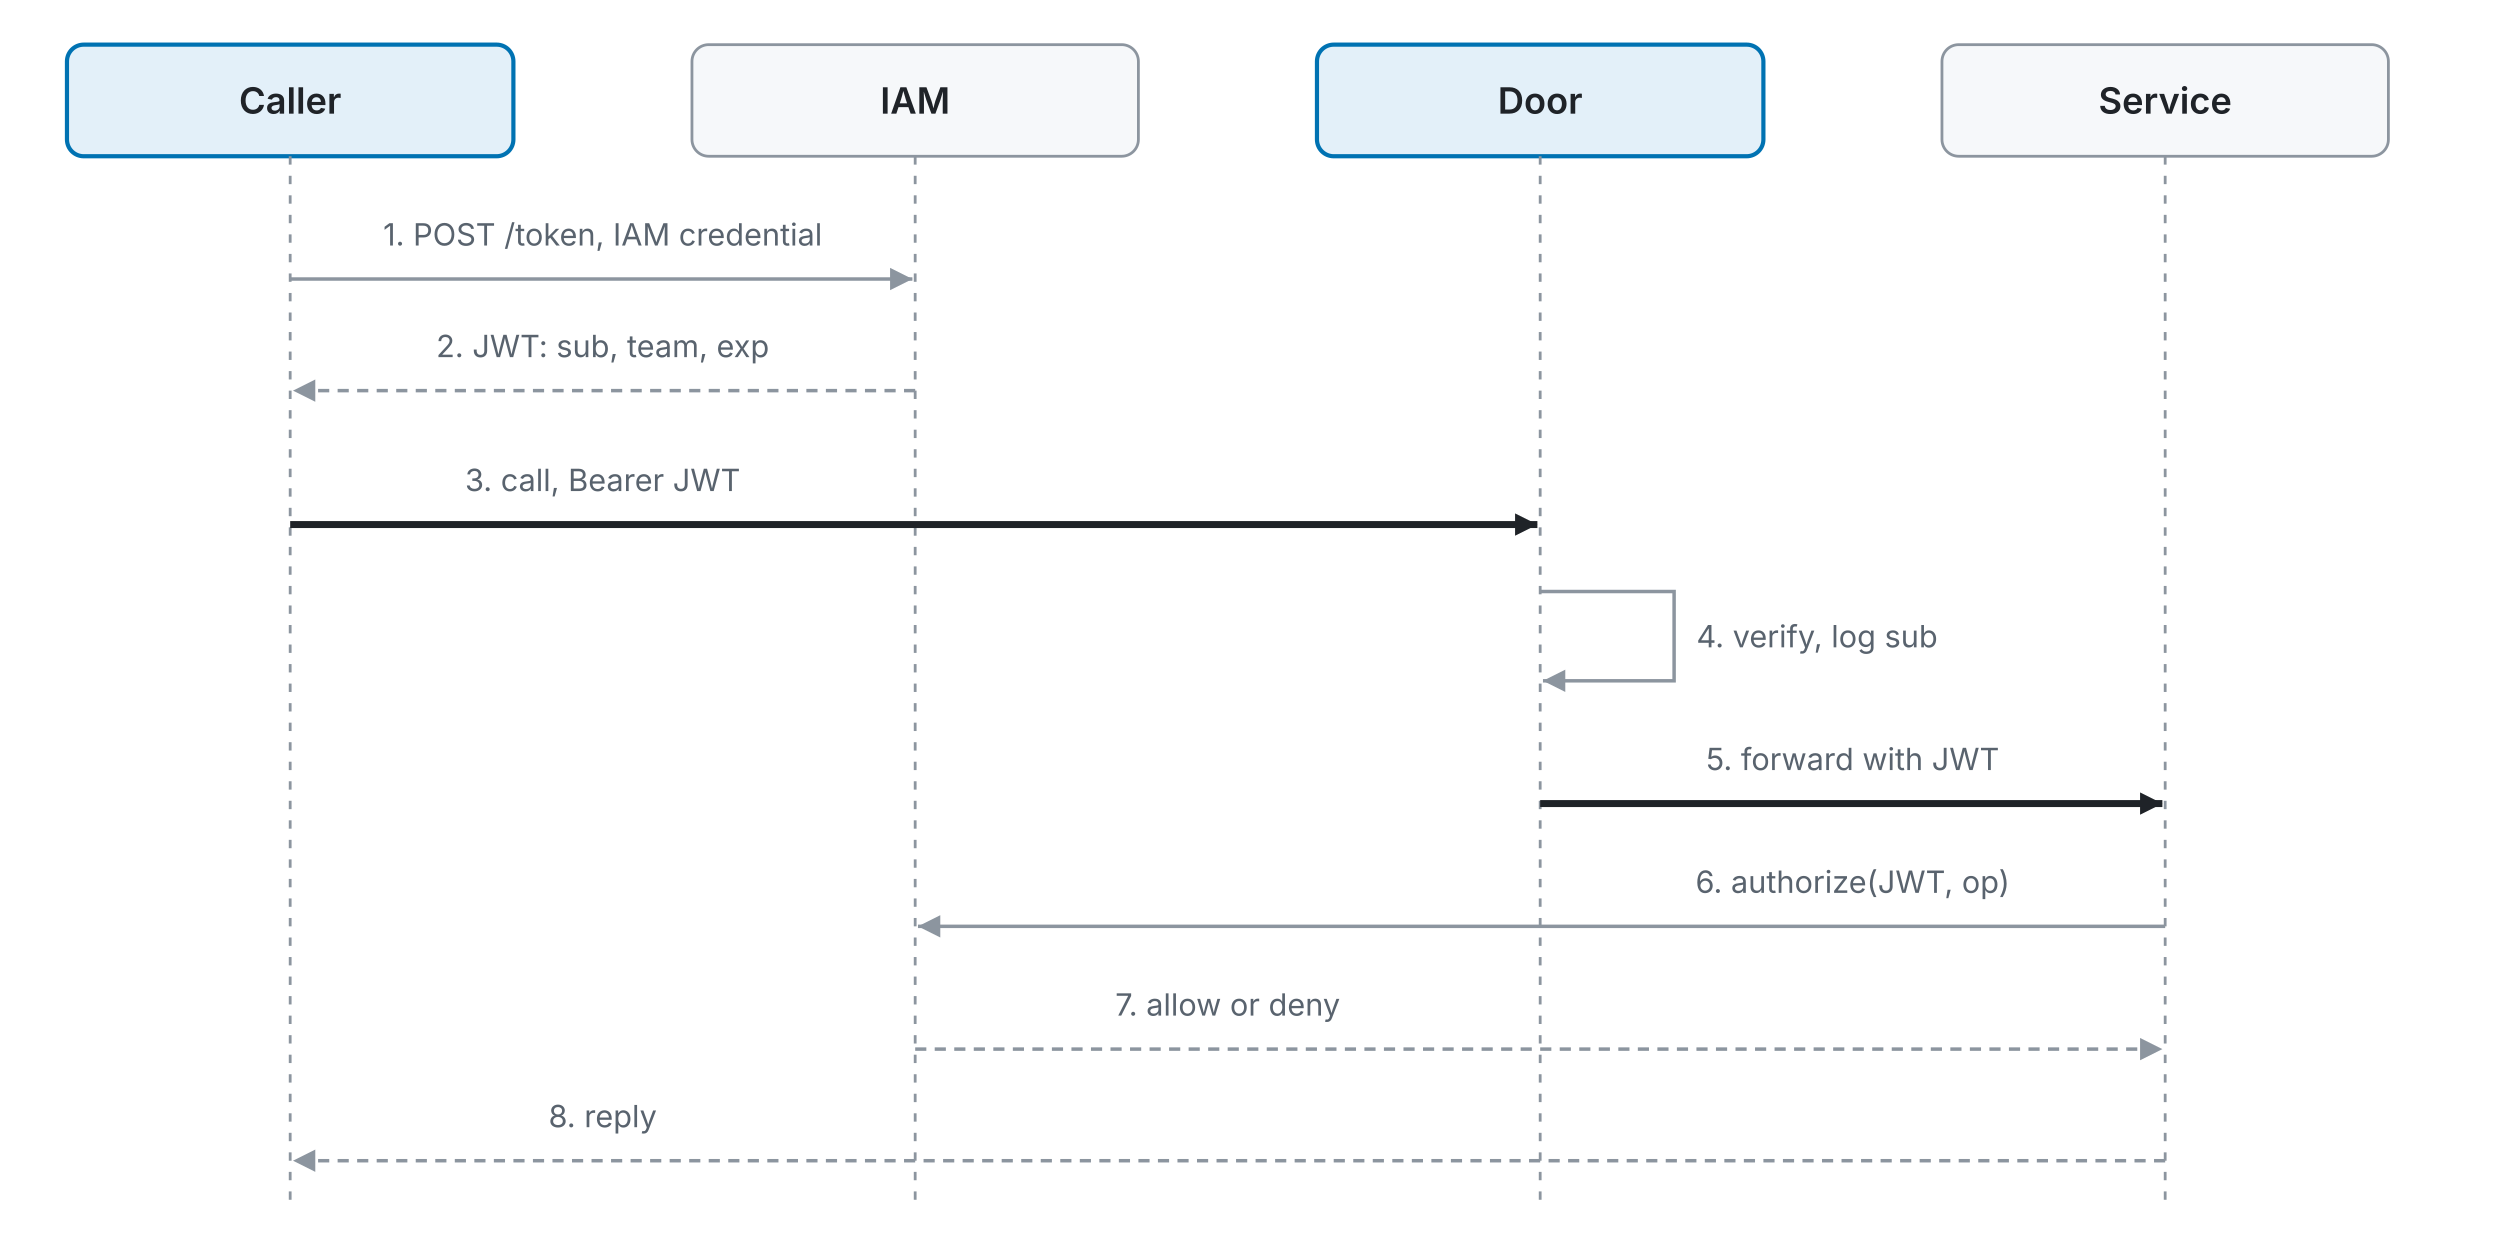
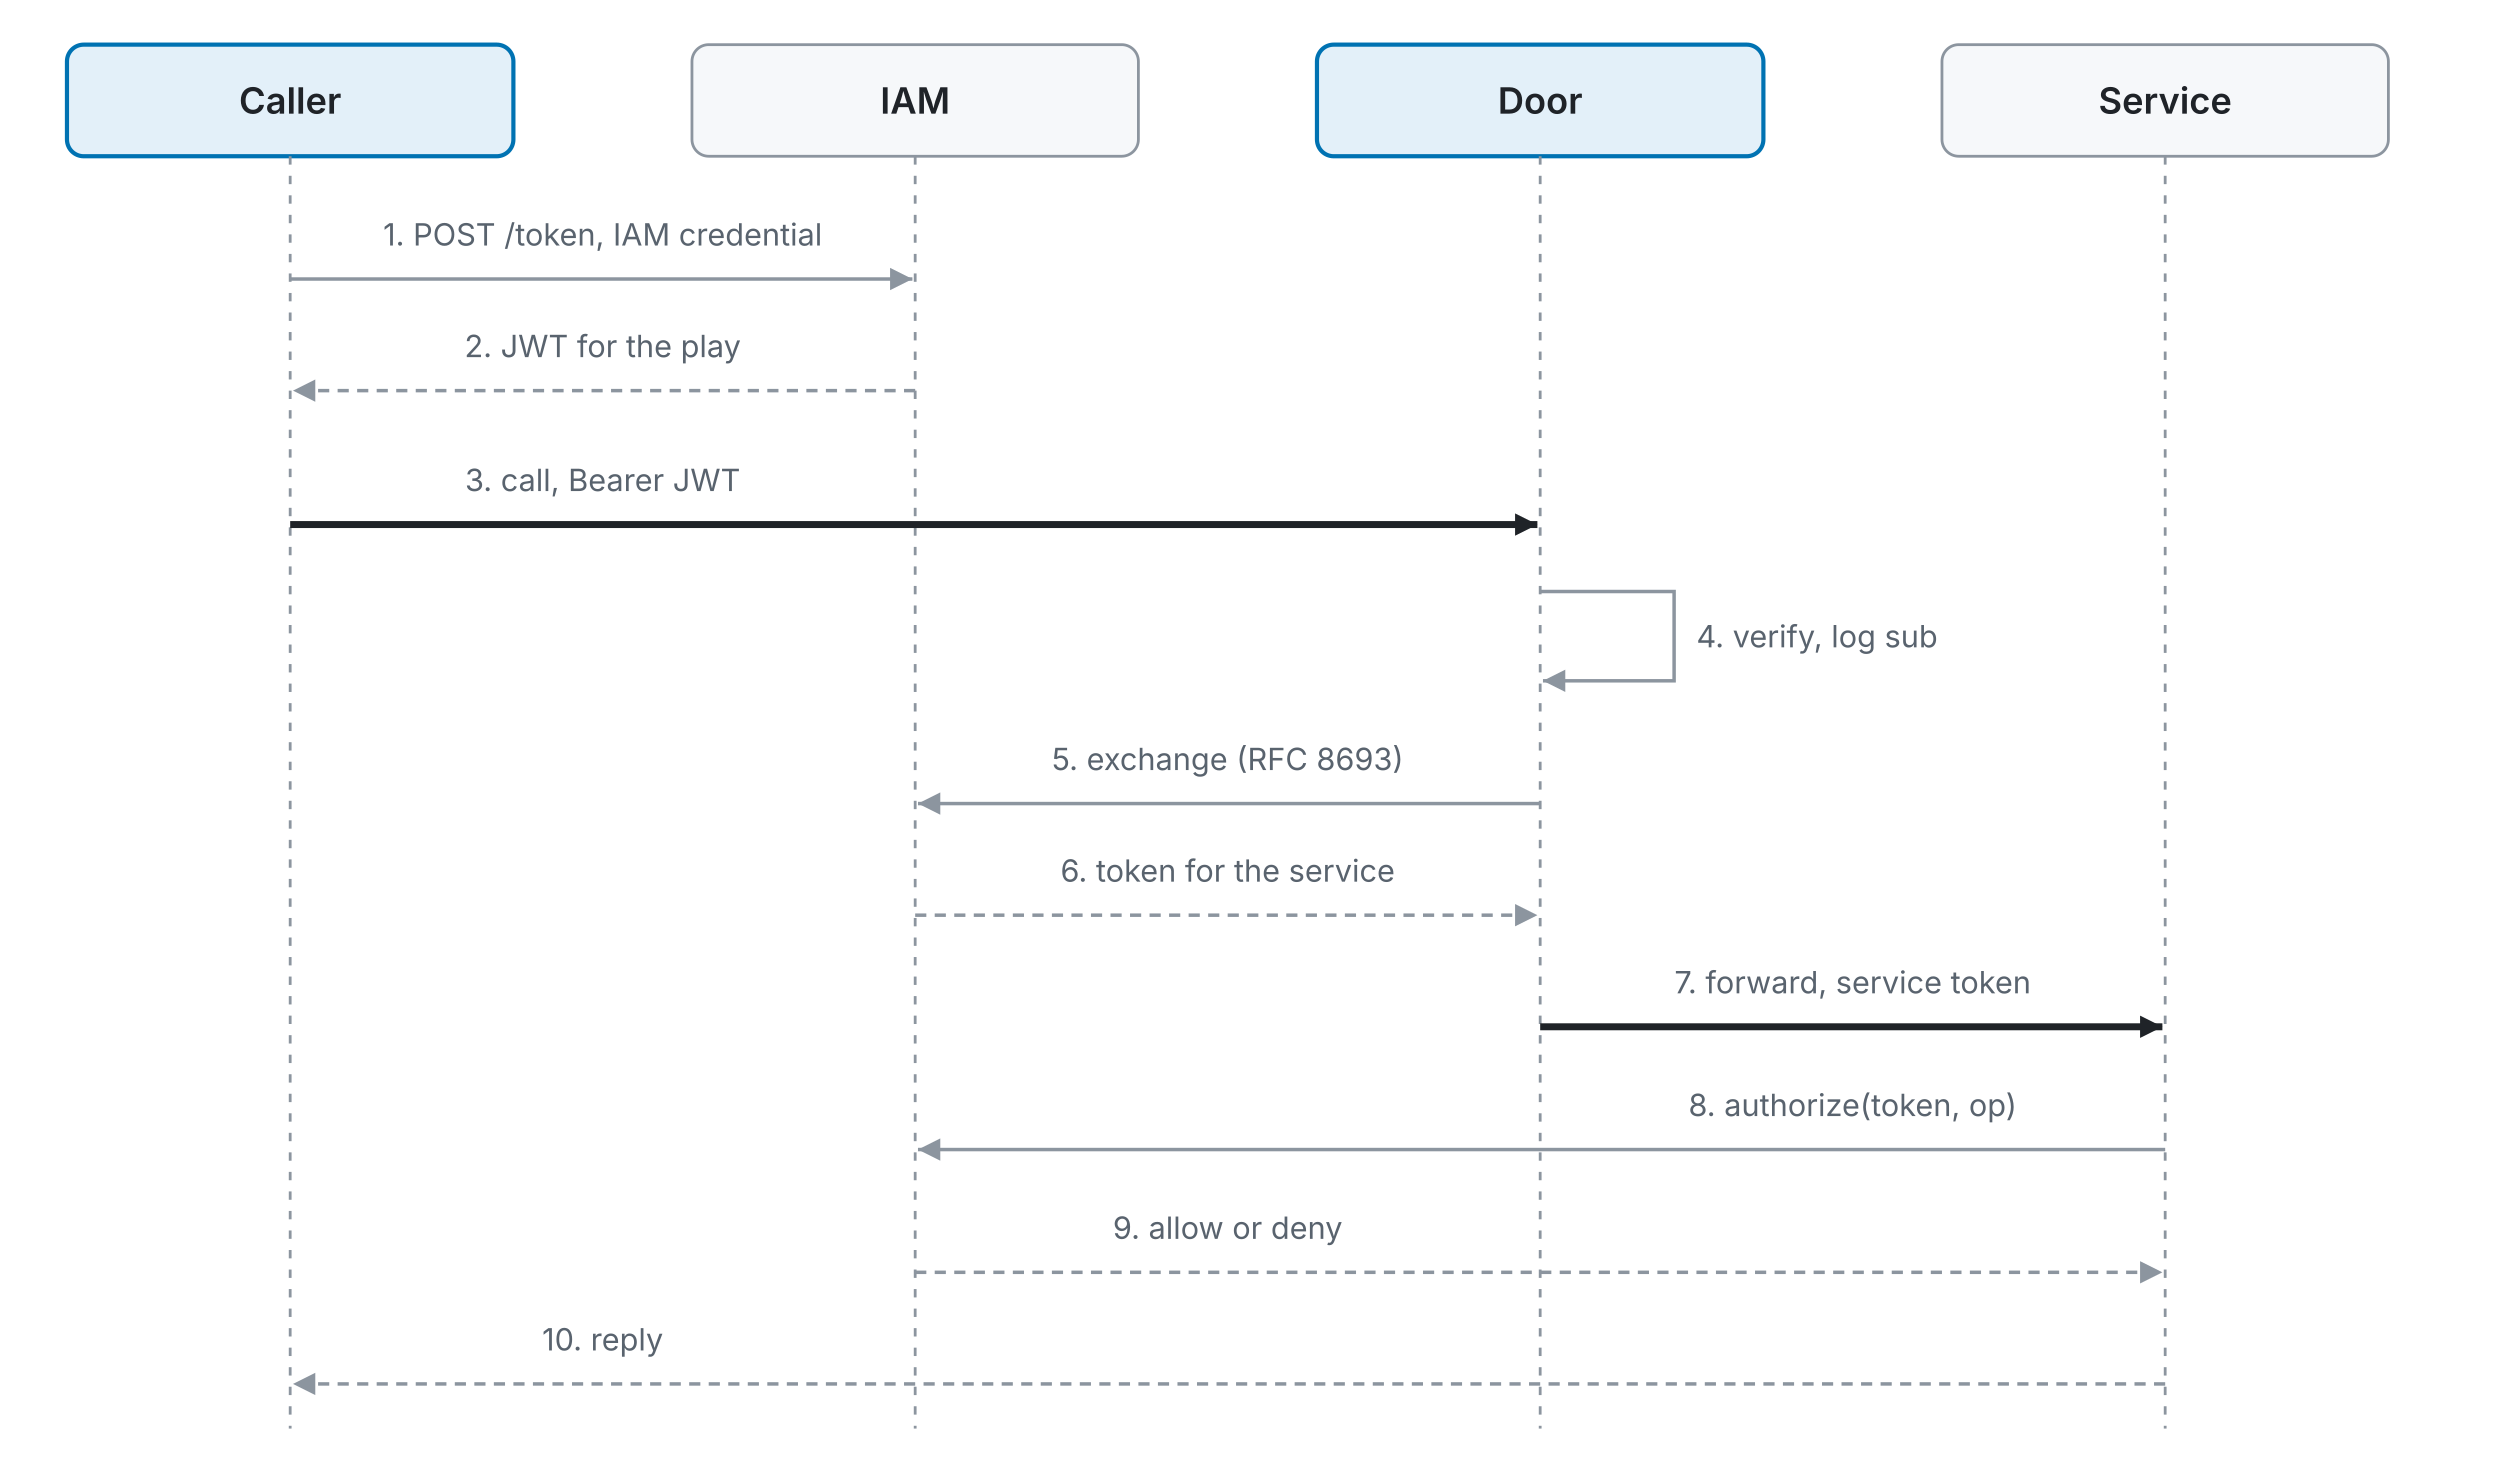
- <svg xmlns="http://www.w3.org/2000/svg" width="896" height="448" viewBox="0 0 896 448" role="img" aria-label="Sequence of one call: the caller swaps its IAM credential for a JWT and calls the door with it; the door verifies it and logs the caller, forwards the call with the JWT to the service, which asks IAM to authorize the operation, and the reply returns to the caller.">
+ <svg xmlns="http://www.w3.org/2000/svg" width="896" height="528" viewBox="0 0 896 528" role="img" aria-label="Sequence of one call: the caller swaps its IAM credential for a JWT that lasts the play and calls the door with it. The door verifies it, logs the caller and exchanges it at IAM for a short-lived token scoped to the service, then forwards the call with that token. The service asks IAM to authorize the operation, and the reply returns to the caller.">
  <defs>
    <style>svg{font-family:-apple-system,"Segoe UI",system-ui,sans-serif}
.box{fill:#f6f8fa;stroke:#8c959f;stroke-width:1}
.ext{fill:none;stroke:#8c959f;stroke-width:1.25;stroke-dasharray:5 4}
.focus{fill:#e3f0f9;stroke:#0072b2;stroke-width:1.5}
.region{fill:none;stroke:#8c959f;stroke-width:1}
.t{fill:#1f2328;font-size:13px;font-weight:600}
.s{fill:#59636e;font-size:11px}
.bold{stroke:#1f2328;stroke-width:2.5;fill:none}
.thin{stroke:#8c959f;stroke-width:1.25;fill:none}
.dash{stroke:#8c959f;stroke-width:1.25;fill:none;stroke-dasharray:4 3}
.life{stroke:#8c959f;stroke-width:1;stroke-dasharray:3 4;fill:none}
.head-ink{fill:#1f2328}.head-rule{fill:#8c959f}</style>
    <marker id="f2hi" viewBox="0 0 10 10" refX="10" refY="5" markerWidth="8" markerHeight="8" markerUnits="userSpaceOnUse" orient="auto">
      <path class="head-ink" d="M0,0 L10,5 L0,10 z" />
    </marker>
    <marker id="f2hr" viewBox="0 0 10 10" refX="10" refY="5" markerWidth="8" markerHeight="8" markerUnits="userSpaceOnUse" orient="auto">
      <path class="head-rule" d="M0,0 L10,5 L0,10 z" />
    </marker>
  </defs>
  <g class="node">
    <rect class="focus" x="24" y="16" width="160" height="40" rx="6" />
    <text class="t" x="104" y="36" text-anchor="middle" dominant-baseline="central">Caller</text>
  </g>
  <g class="node">
    <rect class="box" x="248" y="16" width="160" height="40" rx="6" />
    <text class="t" x="328" y="36" text-anchor="middle" dominant-baseline="central">IAM</text>
  </g>
  <g class="node">
    <rect class="focus" x="472" y="16" width="160" height="40" rx="6" />
    <text class="t" x="552" y="36" text-anchor="middle" dominant-baseline="central">Door</text>
  </g>
  <g class="node">
    <rect class="box" x="696" y="16" width="160" height="40" rx="6" />
    <text class="t" x="776" y="36" text-anchor="middle" dominant-baseline="central">Service</text>
  </g>
-   <path class="life" d="M104 56 V432" />
-   <path class="life" d="M328 56 V432" />
-   <path class="life" d="M552 56 V432" />
-   <path class="life" d="M776 56 V432" />
+   <path class="life" d="M104 56 V512" />
+   <path class="life" d="M328 56 V512" />
+   <path class="life" d="M552 56 V512" />
+   <path class="life" d="M776 56 V512" />
  <text class="s" x="216" y="88" text-anchor="middle">1. POST /token, IAM credential</text>
  <path class="thin" d="M104 100 H327" marker-end="url(#f2hr)" />
-   <text class="s" x="216" y="128" text-anchor="middle">2. JWT: sub, team, exp</text>
+   <text class="s" x="216" y="128" text-anchor="middle">2. JWT for the play</text>
  <path class="dash" d="M328 140 H105" marker-end="url(#f2hr)" />
  <text class="s" x="216" y="176" text-anchor="middle">3. call, Bearer JWT</text>
  <path class="bold" d="M104 188 H551" marker-end="url(#f2hi)" />
  <path class="thin" d="M552 212 H600 V244 H553" marker-end="url(#f2hr)" />
  <text class="s" x="608" y="228" dominant-baseline="central">4. verify, log sub</text>
-   <text class="s" x="664" y="276" text-anchor="middle">5. forward with JWT</text>
-   <path class="bold" d="M552 288 H775" marker-end="url(#f2hi)" />
-   <text class="s" x="664" y="320" text-anchor="middle">6. authorize(JWT, op)</text>
-   <path class="thin" d="M776 332 H329" marker-end="url(#f2hr)" />
-   <text class="s" x="440" y="364" text-anchor="middle">7. allow or deny</text>
-   <path class="dash" d="M328 376 H775" marker-end="url(#f2hr)" />
-   <text class="s" x="216" y="404" text-anchor="middle">8. reply</text>
-   <path class="dash" d="M776 416 H105" marker-end="url(#f2hr)" />
+   <text class="s" x="440" y="276" text-anchor="middle">5. exchange (RFC 8693)</text>
+   <path class="thin" d="M552 288 H329" marker-end="url(#f2hr)" />
+   <text class="s" x="440" y="316" text-anchor="middle">6. token for the service</text>
+   <path class="dash" d="M328 328 H551" marker-end="url(#f2hr)" />
+   <text class="s" x="664" y="356" text-anchor="middle">7. forward, service token</text>
+   <path class="bold" d="M552 368 H775" marker-end="url(#f2hi)" />
+   <text class="s" x="664" y="400" text-anchor="middle">8. authorize(token, op)</text>
+   <path class="thin" d="M776 412 H329" marker-end="url(#f2hr)" />
+   <text class="s" x="440" y="444" text-anchor="middle">9. allow or deny</text>
+   <path class="dash" d="M328 456 H775" marker-end="url(#f2hr)" />
+   <text class="s" x="216" y="484" text-anchor="middle">10. reply</text>
+   <path class="dash" d="M776 496 H105" marker-end="url(#f2hr)" />
</svg>
